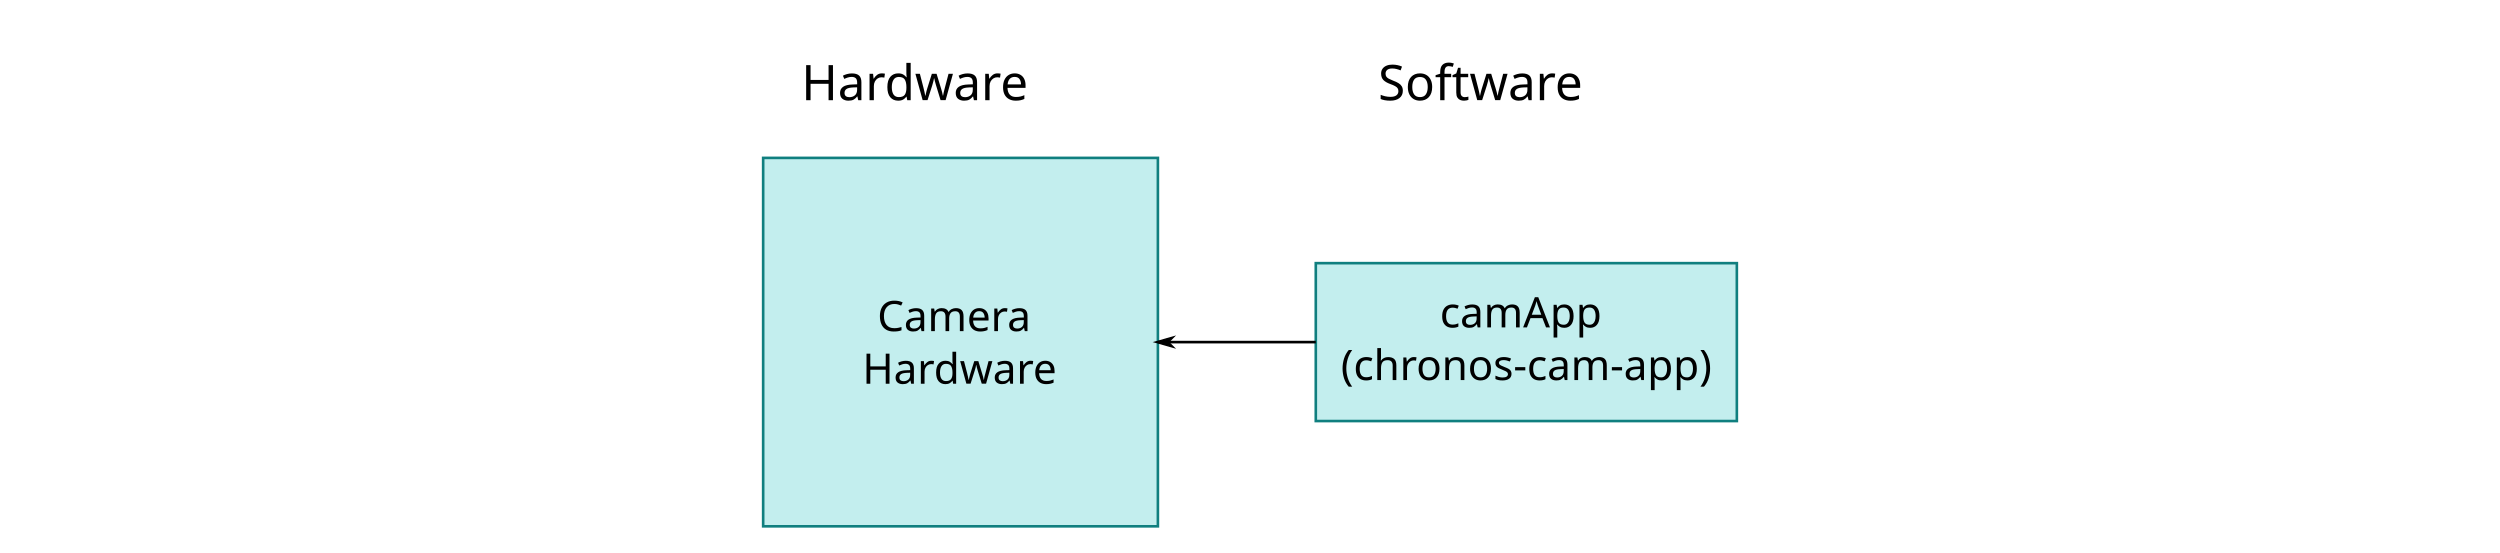
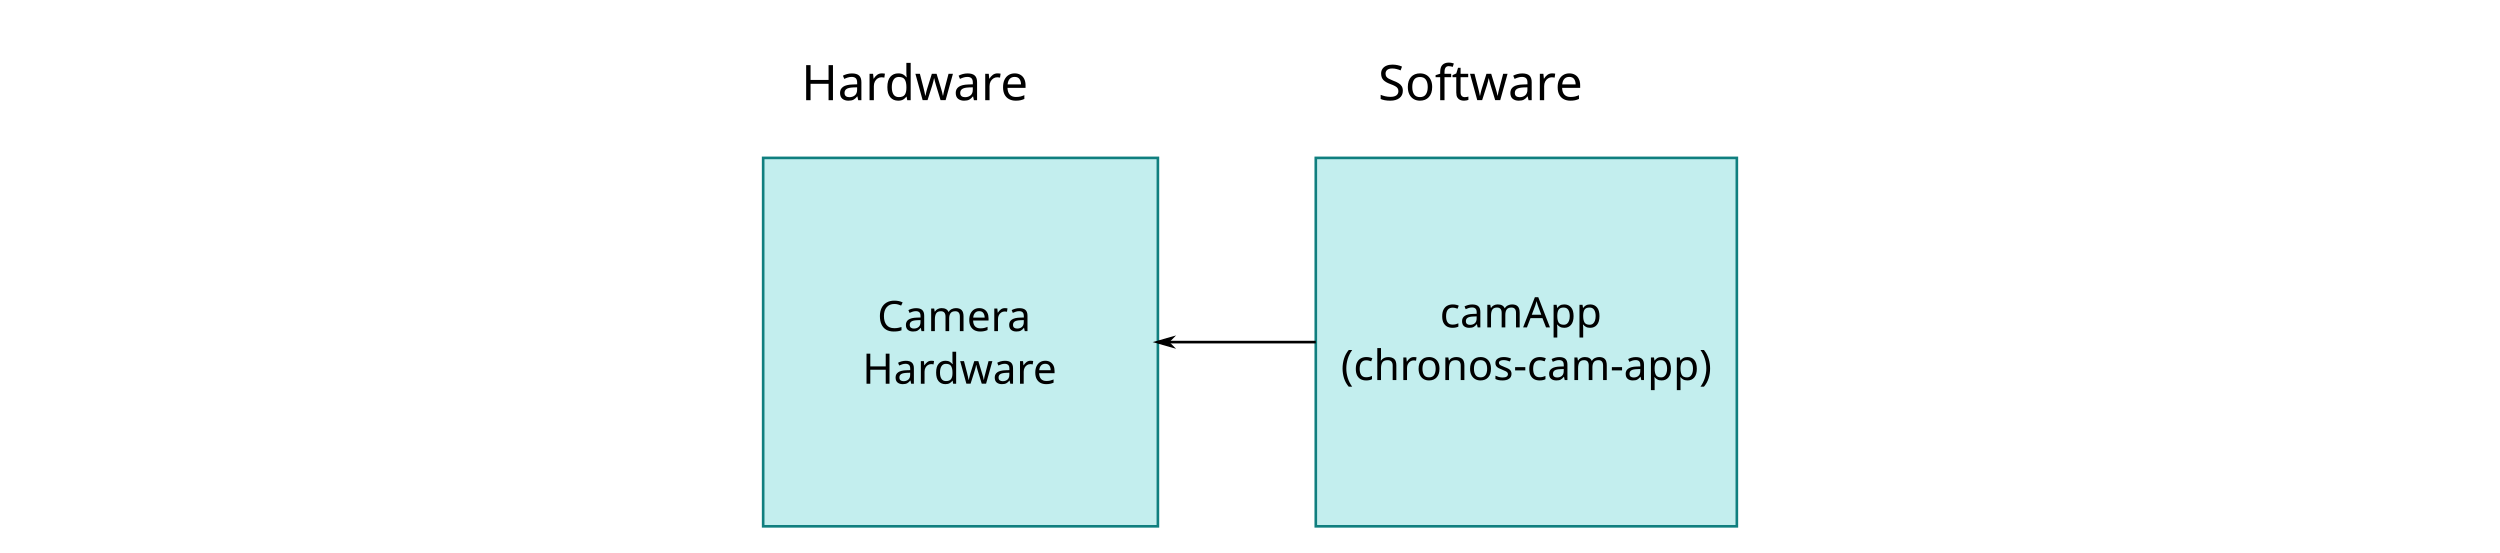
<svg xmlns="http://www.w3.org/2000/svg" id="SVGRoot" max-width="100%" version="1.1" viewBox="0 0 950 210" aria-labelledby="svgCSCCTitle svgCSCCDesc" role="img">
  <defs>
    <marker id="markerArrowEnd" overflow="visible" orient="auto">
      <path transform="matrix(-.4 0 0 -.4 -4 0)" d="m0 0 5-5-17.5 5 17.5 5z" fill-rule="evenodd" stroke="#000" stroke-width="1pt" />
    </marker>
  </defs>
  <style>
		path {
			stroke: black;
		}
		
		g &gt; text {
			font-family:sans-serif;
			line-height: 1.25;
			text-align: center;
			text-anchor: middle;
		}
		
		g:not(.column-headers) &gt; text {
			font-size: 16px;
			pointer-events: none; /* Keep links, on rects, working when mouse is over text. */
			user-select: none;
		}
		
		rect {
			fill-opacity:.25;
			fill:#10bfbf;
			stroke:#107f7f
		}
		
		svg a:hover {
			opacity: 0.7;
		}
	</style>
  <g transform="translate(-29.5,-60.5)">
    <a transform="translate(279.5,-39.5)" href="https://www.krontech.ca/store/Chronos-1-4-high-speed-camera-p92268927">
      <rect x="40" y="160" width="150" height="140" style="fill-opacity:.25;fill:#10bfbf;stroke:#107f7f" />
    </a>
-     <a transform="translate(229.5 .5)" href="https://github.com/krontech/chronos-cam-app">
-       <rect x="300" y="160" width="160" height="60" style="fill-opacity:.25;fill:#10bfbf;stroke:#107f7f" />
+     <a transform="translate(229.5 -39.5)" href="https://github.com/krontech/chronos-cam-app">
+       <rect x="300" y="160" width="160" height="140" style="fill-opacity:.25;fill:#10bfbf;stroke:#107f7f" />
    </a>
    <g transform="translate(270,-50)" font-size="16px" style="font-family:sans-serif;font-size:16px;text-anchor:middle">
      <text x="124.141" y="236.324" text-align="center" style="font-family:sans-serif;line-height:1.25;text-align:center;text-anchor:middle">
        <tspan x="124.141" y="236.324">Camera</tspan>
        <tspan x="124.141" y="256.324">Hardware</tspan>
      </text>
    </g>
    <text x="609.504" y="184.914" font-size="16px" text-align="center" style="font-family:sans-serif;font-size:16px;line-height:1.25;text-align:center;text-anchor:middle">
      <tspan x="609.504" y="184.914">camApp</tspan>
      <tspan x="609.504" y="204.914">(chronos-cam-app)</tspan>
    </text>
    <g class="column-headers" transform="translate(270)" font-size="18.667px" style="fill:#000000;font-family:sans-serif;font-size:18.667px">
      <text x="124.081" y="98.567" text-align="center" style="font-family:sans-serif;line-height:1.25;text-align:center;text-anchor:middle" xml:space="preserve">
        <tspan x="124.081" y="98.567">Hardware</tspan>
      </text>
      <text x="339.044" y="98.567" text-align="center" style="font-family:sans-serif;line-height:1.25;text-align:center;text-anchor:middle" xml:space="preserve">
        <tspan x="339.044" y="98.567">Software</tspan>
      </text>
    </g>
    <path d="m529.5 190.5h-60" style="fill:none;marker-end:url(#markerArrowEnd);stroke-width:1px;stroke:#000000" />
  </g>
</svg>
